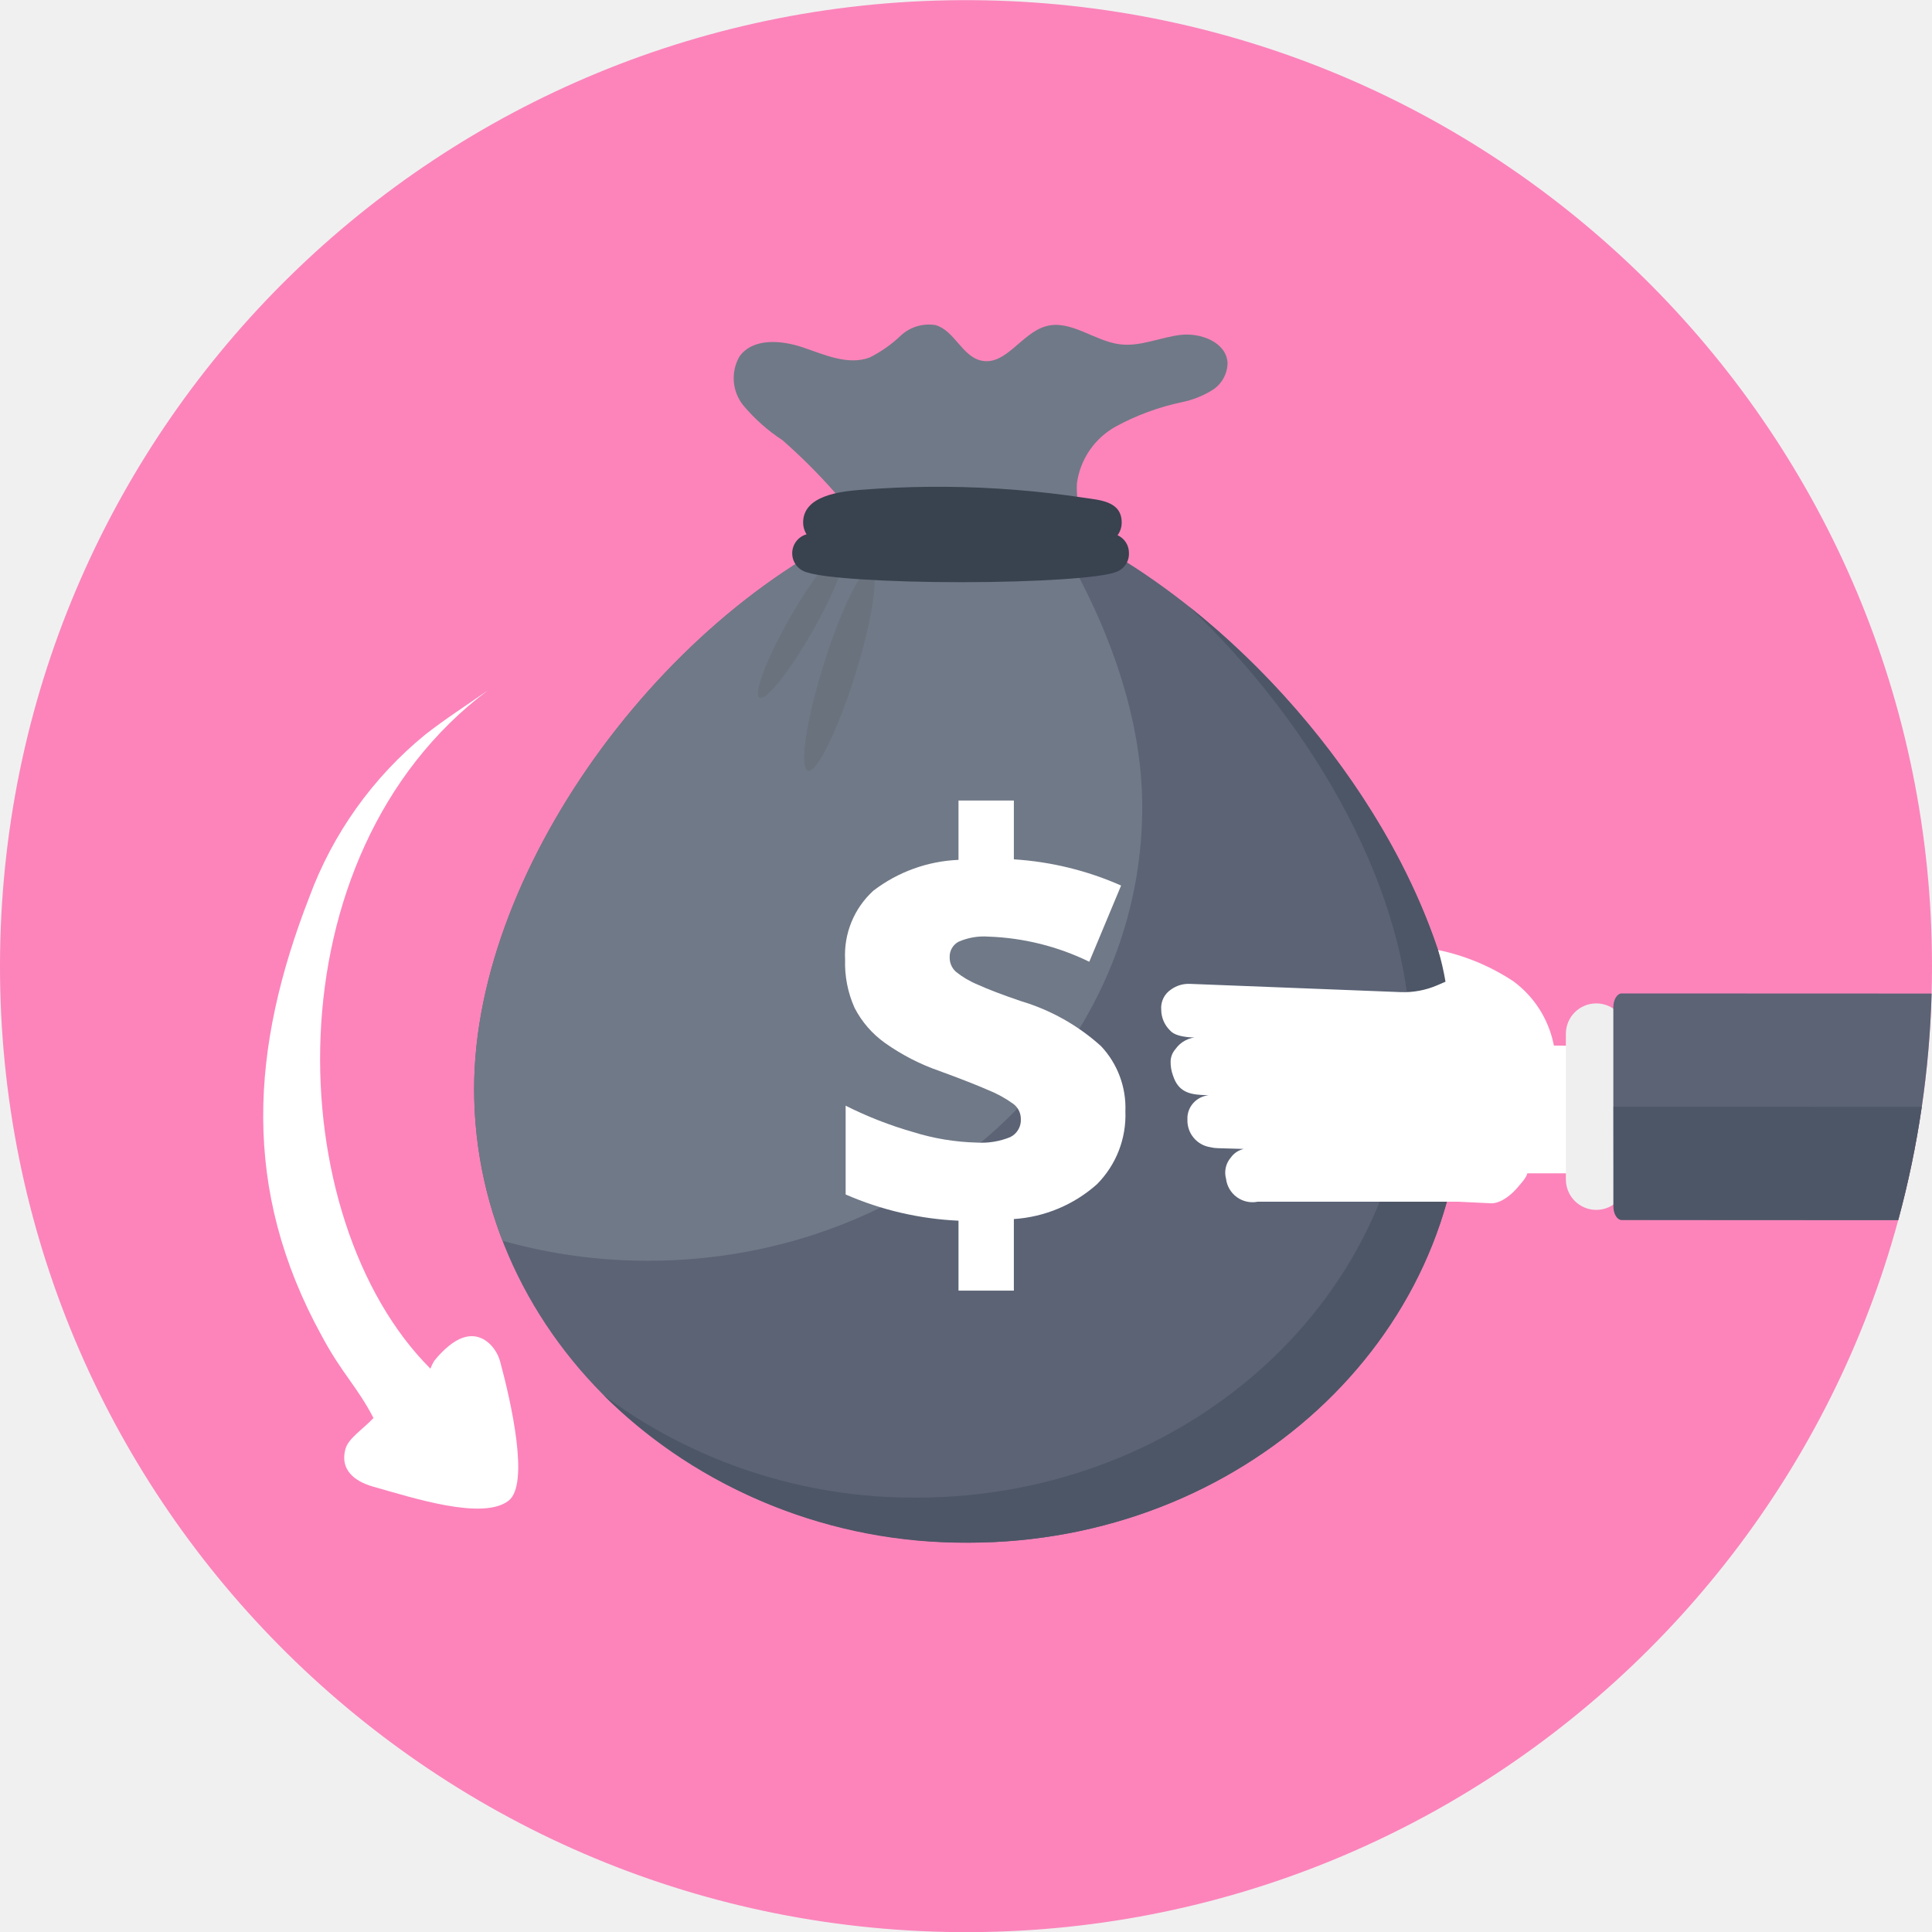
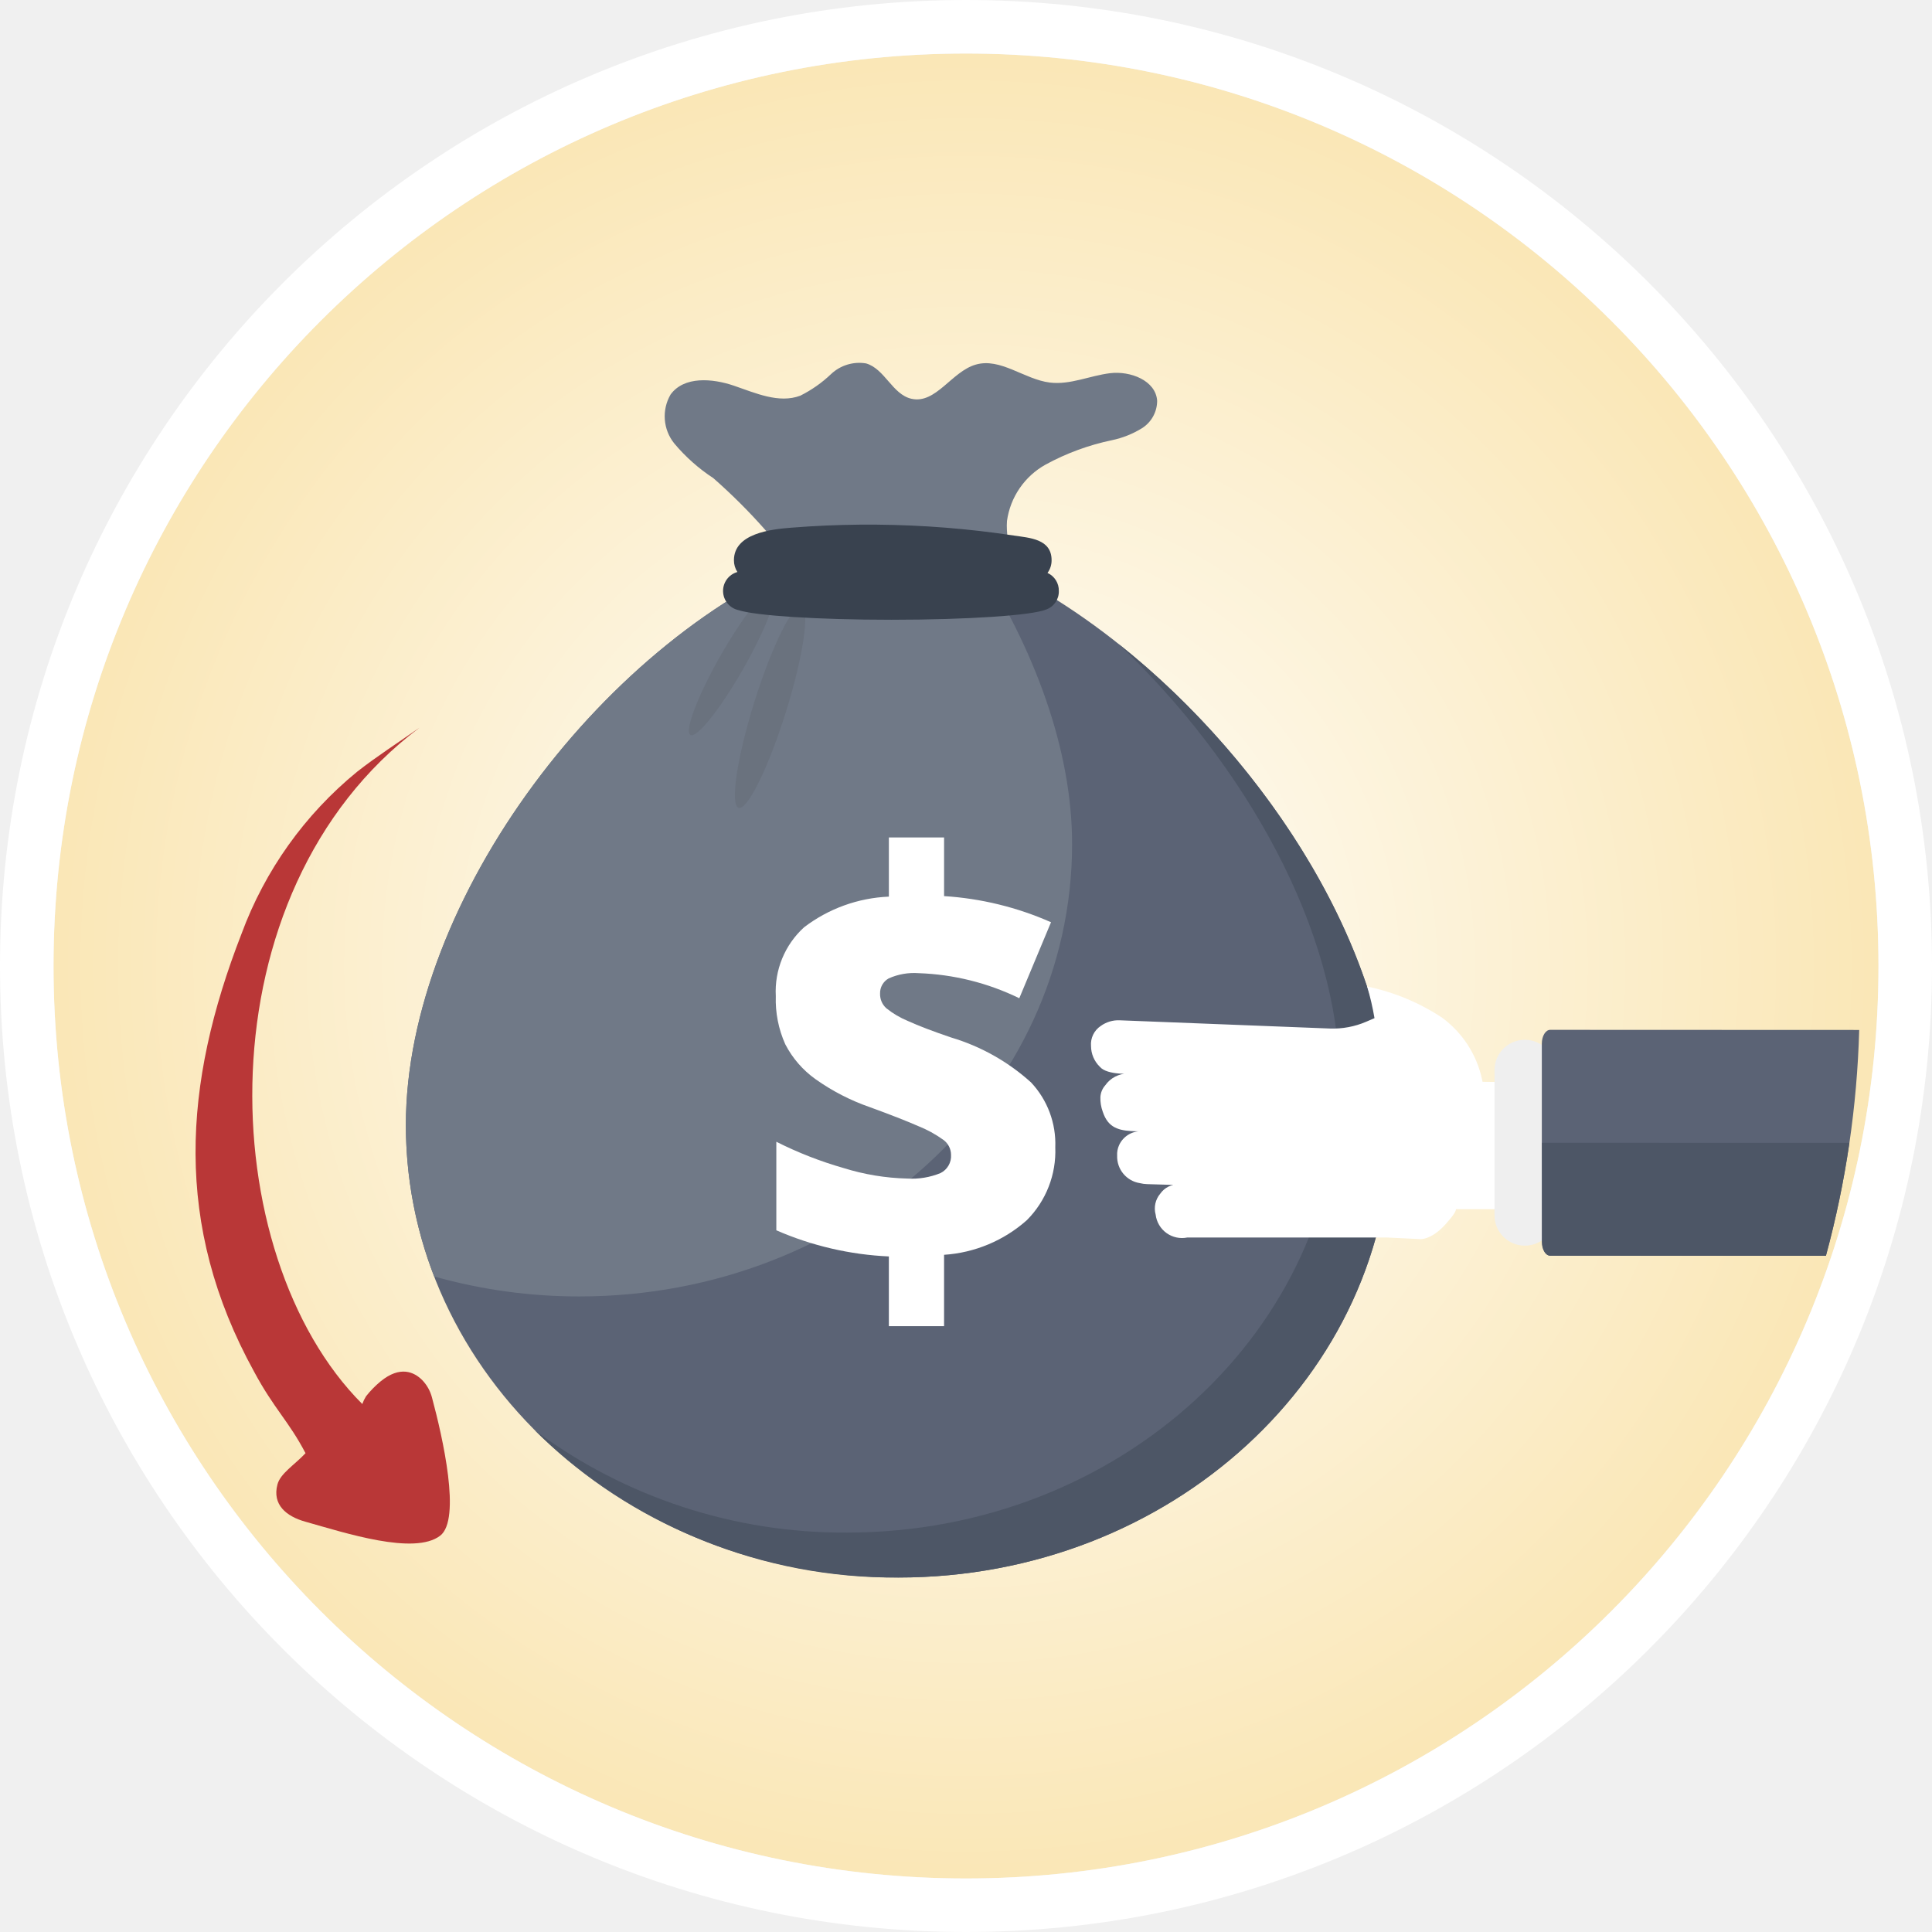
- <svg xmlns="http://www.w3.org/2000/svg" width="144" height="144" viewBox="0 0 144 144">
-   <g id="Group_18151" data-name="Group 18151" transform="translate(-3114.7 -1089.28)">
-     <path id="Path_47089" data-name="Path 47089" d="M3258.7,1161.279q0,1.031-.029,2.055a72,72,0,1,1,.029-2.055Z" fill="#fc84bb" />
-     <path id="Path_47090" data-name="Path 47090" d="M3398.483,1221.7a13.3,13.3,0,0,1-2.915-2.589,3.236,3.236,0,0,1-.281-3.654c1-1.386,3.115-1.218,4.734-.666s3.361,1.349,4.963.749a9.467,9.467,0,0,0,2.307-1.621,3.075,3.075,0,0,1,2.609-.793c1.4.4,1.971,2.324,3.394,2.644,1.824.41,3-2.03,4.8-2.552,1.857-.541,3.627,1.1,5.546,1.34,1.514.187,2.986-.515,4.5-.7s3.419.542,3.52,2.064a2.428,2.428,0,0,1-1.129,2.045,6.978,6.978,0,0,1-2.257.9,18.032,18.032,0,0,0-4.954,1.823,5.724,5.724,0,0,0-2.885,4.211c-.066.876.144,1.749.16,2.627a2.751,2.751,0,0,1-.935,2.35,3.53,3.53,0,0,1-2.34.353l-6.905-.557c-1.548-.125-3.928.148-5.338-.59-1.23-.644-1.877-2.442-2.7-3.5A43.054,43.054,0,0,0,3398.483,1221.7Z" transform="translate(-225.466 -99.614)" fill="#707987" />
-     <path id="Path_47091" data-name="Path 47091" d="M3369.427,1327.573c0,18.678-16.488,33.82-36.826,33.82s-36.826-15.142-36.826-33.82c0-16.854,15.025-36.695,31.27-42.824,1.758-.663,5.37.283,5.37.283s3.5-.88,5.3-.164C3353.5,1291.159,3369.427,1310.8,3369.427,1327.573Z" transform="translate(-145.735 -157.131)" fill="#5b6375" />
-     <path id="Path_47092" data-name="Path 47092" d="M3345.572,1306.5c0,18.679-16.488,33.82-36.826,33.82a39.851,39.851,0,0,1-10.855-1.493,31.294,31.294,0,0,1-2.117-11.328c0-16.854,15.025-36.695,31.27-42.824,1.758-.663,5.37.283,5.37.283s3.5-.88,5.3-.163q.31.123.62.254C3342.761,1291.9,3345.572,1299.452,3345.572,1306.5Z" transform="translate(-145.735 -157.068)" fill="#707987" />
-     <path id="Path_47093" data-name="Path 47093" d="M3409.2,1356.871c0,18.679-16.488,33.82-36.826,33.82a38.27,38.27,0,0,1-27.181-11,38.72,38.72,0,0,0,23.318,7.642c20.338,0,36.826-15.142,36.826-33.82,0-11.192-7.1-23.666-16.512-32.6C3400.1,1329.867,3409.2,1344.192,3409.2,1356.871Z" transform="translate(-185.512 -186.429)" fill="#4d5666" />
-     <path id="Path_47094" data-name="Path 47094" d="M3423.231,1313.589c1.3-4.161,2.882-7.368,3.534-7.164s.128,3.742-1.171,7.9-2.882,7.368-3.534,7.164S3421.931,1317.75,3423.231,1313.589Z" transform="translate(-247.149 -174.759)" fill="#221f1f" opacity="0.08" />
-     <path id="Path_47095" data-name="Path 47095" d="M3406.524,1304.868c1.712-3,3.482-5.223,3.954-4.954s-.535,2.922-2.247,5.927-3.482,5.223-3.953,4.954S3404.812,1307.873,3406.524,1304.868Z" transform="translate(-232.97 -169.509)" fill="#221f1f" opacity="0.08" />
-     <path id="Path_47096" data-name="Path 47096" d="M3442.37,1280.142a1.442,1.442,0,0,0-.847-1.349,1.579,1.579,0,0,0,.306-.949c0-1.6-1.65-1.669-2.824-1.846q-2.537-.384-5.1-.587a72.7,72.7,0,0,0-10.256-.09q-.666.041-1.331.095c-1.435.115-4.233.416-4.233,2.429a1.592,1.592,0,0,0,.258.88,1.469,1.469,0,0,0,.079,2.848c1.257.414,5.9.721,11.438.721,5.734,0,10.51-.329,11.56-.765A1.428,1.428,0,0,0,3442.37,1280.142Z" transform="translate(-243.525 -149.621)" fill="#39424f" />
-     <path id="Path_47097" data-name="Path 47097" d="M3445.908,1426.331a23.684,23.684,0,0,1-8.412-1.954v-6.618a28.69,28.69,0,0,0,5.024,1.964,17.366,17.366,0,0,0,4.764.787,5.661,5.661,0,0,0,2.482-.409,1.418,1.418,0,0,0,.788-1.365,1.389,1.389,0,0,0-.568-1.116,8.814,8.814,0,0,0-1.894-1.037q-1.326-.578-3.578-1.4a16.189,16.189,0,0,1-4.087-2.1,7.339,7.339,0,0,1-2.263-2.611,8.151,8.151,0,0,1-.708-3.6,6.483,6.483,0,0,1,2.113-5.143,11.21,11.21,0,0,1,6.339-2.292v-4.423h4.126v4.384a23.4,23.4,0,0,1,7.994,1.953l-2.372,5.681a18.6,18.6,0,0,0-7.515-1.874,4.656,4.656,0,0,0-2.243.389,1.256,1.256,0,0,0-.648,1.146,1.408,1.408,0,0,0,.468,1.087,6.573,6.573,0,0,0,1.625.957q1.156.528,3.21,1.226a15.518,15.518,0,0,1,5.98,3.359,6.71,6.71,0,0,1,1.814,4.854,7.305,7.305,0,0,1-2.123,5.442,10.334,10.334,0,0,1-6.19,2.591v5.334h-4.126Z" transform="translate(-259.767 -246.068)" fill="#fff" />
-     <path id="Path_47098" data-name="Path 47098" d="M3588.531,1459.236l-1.111-.012s-.01-.057-.031-.158a7.76,7.76,0,0,0-2.981-4.628,16.056,16.056,0,0,0-5.61-2.335,20.958,20.958,0,0,1,.546,2.362l-.62.267a6.282,6.282,0,0,1-2.731.508l-15.706-.615a2.251,2.251,0,0,0-1.4.42,1.64,1.64,0,0,0-.732,1.508,2.176,2.176,0,0,0,.655,1.543c.562.669,2.39.515,2.8.532l12.908.463-13.6-.488a2.074,2.074,0,0,0-1.705.889,1.431,1.431,0,0,0-.358.89,2.88,2.88,0,0,0,.173,1.066c.041.115.077.214.091.246.448,1.069,1.292,1.2,2.451,1.229l11.926.276-11.574-.28a1.777,1.777,0,0,0-1.668,1.036,1.663,1.663,0,0,0-.146.789,2.011,2.011,0,0,0,1.706,2.055,2.47,2.47,0,0,0,.541.073l11.693.34-9.34-.324a1.627,1.627,0,0,0-1.372.69,1.718,1.718,0,0,0-.35,1.573,1.985,1.985,0,0,0,2.369,1.71h14.908l2.5.12s.944.087,2.112-1.369c0,0,.538-.58.562-.867l3.1,0Z" transform="translate(-356.904 -292.014)" fill="#fff" />
-     <rect id="Rectangle_4625" data-name="Rectangle 4625" width="4.53" height="15.389" rx="2.265" transform="translate(3231.411 1164.068)" fill="#efefef" />
-     <path id="Path_47099" data-name="Path 47099" d="M3754.564,1468.682a72.173,72.173,0,0,1-2.486,16.88l-5.431,0-15.18-.01c-.345,0-.626-.461-.626-1.031l0-7.408,0-7.408c0-.57.281-1.032.626-1.032Z" transform="translate(-495.893 -305.348)" fill="#5b6375" />
-     <path id="Path_47100" data-name="Path 47100" d="M3753.9,1511.932a71.281,71.281,0,0,1-1.754,8.439l-5.431,0-15.181-.008c-.336,0-.594-.449-.594-1v-.029l-.013-7.408Z" transform="translate(-495.966 -340.157)" fill="#4d5666" />
-     <path id="Path_47101" data-name="Path 47101" d="M3231.963,1352.941c-16.418,12.317-15.4,39.445-4.28,50.557a3.1,3.1,0,0,1,.282-.581,7.348,7.348,0,0,1,1.084-1.109c1.467-1.2,2.511-.7,3.112-.1a2.937,2.937,0,0,1,.736,1.324c.8,2.973,2.19,9.095.607,10.309-1.926,1.478-7.072-.2-10.08-1.048-1.431-.4-2.48-1.276-2.084-2.779.22-.832,1.261-1.448,2.1-2.339-1.248-2.392-2.362-3.326-3.847-6.1-6.037-10.97-5.313-21.478-.937-32.725a28.294,28.294,0,0,1,8.639-12.111C3228.791,1355.068,3230.4,1354.038,3231.963,1352.941Z" transform="translate(-80.902 -212.205)" fill="#fff" />
+ <svg xmlns="http://www.w3.org/2000/svg" width="144.41" height="144.41" viewBox="0 0 144.41 144.41">
+   <defs>
+     <radialGradient id="radial-gradient" cx="0.5" cy="0.5" r="0.5" gradientUnits="objectBoundingBox">
+       <stop offset="0" stop-color="#fff" />
+       <stop offset="1" stop-color="#fae7b7" />
+     </radialGradient>
+   </defs>
+   <g id="Grupo_26379" data-name="Grupo 26379" transform="translate(-486 -2175)">
+     <g id="Elipse_1117" data-name="Elipse 1117" transform="translate(490 2179)" stroke="#fff" stroke-width="4" fill="url(#radial-gradient)">
+       <circle cx="68.205" cy="68.205" r="68.205" stroke="none" />
+       <circle cx="68.205" cy="68.205" r="70.205" fill="none" />
+     </g>
+     <g id="Grupo_25811" data-name="Grupo 25811" transform="translate(160.999 24.932)">
+       <path id="Trazado_47090" data-name="Trazado 47090" d="M3398.483,1221.7a13.3,13.3,0,0,1-2.915-2.589,3.236,3.236,0,0,1-.281-3.654c1-1.386,3.115-1.218,4.734-.666s3.361,1.349,4.963.749a9.467,9.467,0,0,0,2.307-1.621,3.075,3.075,0,0,1,2.609-.793c1.4.4,1.971,2.324,3.394,2.644,1.824.41,3-2.03,4.8-2.552,1.857-.541,3.627,1.1,5.546,1.34,1.514.187,2.986-.515,4.5-.7s3.419.542,3.52,2.064a2.428,2.428,0,0,1-1.129,2.045,6.978,6.978,0,0,1-2.257.9,18.032,18.032,0,0,0-4.954,1.823,5.724,5.724,0,0,0-2.885,4.211c-.066.876.144,1.749.16,2.627a2.751,2.751,0,0,1-.935,2.35,3.53,3.53,0,0,1-2.34.353l-6.905-.557c-1.548-.125-3.928.148-5.338-.59-1.23-.644-1.877-2.442-2.7-3.5A43.054,43.054,0,0,0,3398.483,1221.7Z" transform="translate(-3020.166 964.105)" fill="#707987" />
+       <path id="Trazado_47091" data-name="Trazado 47091" d="M3369.427,1327.573c0,18.678-16.488,33.82-36.826,33.82s-36.826-15.142-36.826-33.82c0-16.854,15.025-36.695,31.27-42.824,1.758-.663,5.37.283,5.37.283s3.5-.88,5.3-.164C3353.5,1291.159,3369.427,1310.8,3369.427,1327.573Z" transform="translate(-2940.436 906.589)" fill="#5b6375" />
+       <path id="Trazado_47092" data-name="Trazado 47092" d="M3345.572,1306.5c0,18.679-16.488,33.82-36.826,33.82a39.851,39.851,0,0,1-10.855-1.493,31.294,31.294,0,0,1-2.117-11.328c0-16.854,15.025-36.695,31.27-42.824,1.758-.663,5.37.283,5.37.283s3.5-.88,5.3-.163q.31.123.62.254C3342.761,1291.9,3345.572,1299.452,3345.572,1306.5Z" transform="translate(-2940.436 906.652)" fill="#707987" />
+       <path id="Trazado_47093" data-name="Trazado 47093" d="M3409.2,1356.871c0,18.679-16.488,33.82-36.826,33.82a38.27,38.27,0,0,1-27.181-11,38.72,38.72,0,0,0,23.318,7.642c20.338,0,36.826-15.142,36.826-33.82,0-11.192-7.1-23.666-16.512-32.6C3400.1,1329.867,3409.2,1344.192,3409.2,1356.871Z" transform="translate(-2980.213 877.291)" fill="#4d5666" />
+       <path id="Trazado_47094" data-name="Trazado 47094" d="M3423.231,1313.589c1.3-4.161,2.882-7.368,3.534-7.164s.128,3.742-1.171,7.9-2.882,7.368-3.534,7.164S3421.931,1317.75,3423.231,1313.589Z" transform="translate(-3041.849 888.961)" fill="#221f1f" opacity="0.08" />
+       <path id="Trazado_47095" data-name="Trazado 47095" d="M3406.524,1304.868c1.712-3,3.482-5.223,3.954-4.954s-.535,2.922-2.247,5.927-3.482,5.223-3.953,4.954S3404.812,1307.873,3406.524,1304.868Z" transform="translate(-3027.67 894.211)" fill="#221f1f" opacity="0.08" />
+       <path id="Trazado_47096" data-name="Trazado 47096" d="M3442.37,1280.142a1.442,1.442,0,0,0-.847-1.349,1.579,1.579,0,0,0,.306-.949c0-1.6-1.65-1.669-2.824-1.846q-2.537-.384-5.1-.587a72.7,72.7,0,0,0-10.256-.09q-.666.041-1.331.095c-1.435.115-4.233.416-4.233,2.429a1.592,1.592,0,0,0,.258.88,1.469,1.469,0,0,0,.079,2.848c1.257.414,5.9.721,11.438.721,5.734,0,10.51-.329,11.56-.765A1.428,1.428,0,0,0,3442.37,1280.142Z" transform="translate(-3038.225 914.099)" fill="#39424f" />
+       <path id="Trazado_47097" data-name="Trazado 47097" d="M3445.908,1426.331a23.684,23.684,0,0,1-8.412-1.954v-6.618a28.69,28.69,0,0,0,5.024,1.964,17.366,17.366,0,0,0,4.764.787,5.661,5.661,0,0,0,2.482-.409,1.418,1.418,0,0,0,.788-1.365,1.389,1.389,0,0,0-.568-1.116,8.814,8.814,0,0,0-1.894-1.037q-1.326-.578-3.578-1.4a16.189,16.189,0,0,1-4.087-2.1,7.339,7.339,0,0,1-2.263-2.611,8.151,8.151,0,0,1-.708-3.6,6.483,6.483,0,0,1,2.113-5.143,11.21,11.21,0,0,1,6.339-2.292v-4.423h4.126v4.384a23.4,23.4,0,0,1,7.994,1.953l-2.372,5.681a18.6,18.6,0,0,0-7.515-1.874,4.656,4.656,0,0,0-2.243.389,1.256,1.256,0,0,0-.648,1.146,1.408,1.408,0,0,0,.468,1.087,6.573,6.573,0,0,0,1.625.957q1.156.528,3.21,1.226a15.518,15.518,0,0,1,5.98,3.359,6.71,6.71,0,0,1,1.814,4.854,7.305,7.305,0,0,1-2.123,5.442,10.334,10.334,0,0,1-6.19,2.591v5.334h-4.126Z" transform="translate(-3054.467 817.651)" fill="#fff" />
+       <path id="Trazado_47098" data-name="Trazado 47098" d="M3588.531,1459.236l-1.111-.012s-.01-.057-.031-.158a7.76,7.76,0,0,0-2.981-4.628,16.056,16.056,0,0,0-5.61-2.335,20.958,20.958,0,0,1,.546,2.362l-.62.267a6.282,6.282,0,0,1-2.731.508l-15.706-.615a2.251,2.251,0,0,0-1.4.42,1.64,1.64,0,0,0-.732,1.508,2.176,2.176,0,0,0,.655,1.543c.562.669,2.39.515,2.8.532l12.908.463-13.6-.488a2.074,2.074,0,0,0-1.705.889,1.431,1.431,0,0,0-.358.89,2.88,2.88,0,0,0,.173,1.066c.041.115.077.214.091.246.448,1.069,1.292,1.2,2.451,1.229l11.926.276-11.574-.28a1.777,1.777,0,0,0-1.668,1.036,1.663,1.663,0,0,0-.146.789,2.011,2.011,0,0,0,1.706,2.055,2.47,2.47,0,0,0,.541.073l11.693.34-9.34-.324a1.627,1.627,0,0,0-1.372.69,1.718,1.718,0,0,0-.35,1.573,1.985,1.985,0,0,0,2.369,1.71h14.908l2.5.12s.944.087,2.112-1.369c0,0,.538-.58.562-.867l3.1,0Z" transform="translate(-3151.604 771.706)" fill="#fff" />
+       <rect id="Rectángulo_4625" data-name="Rectángulo 4625" width="4.53" height="15.389" rx="2.265" transform="translate(436.711 2227.788)" fill="#efefef" />
+       <path id="Trazado_47099" data-name="Trazado 47099" d="M3754.564,1468.682a72.173,72.173,0,0,1-2.486,16.88l-5.431,0-15.18-.01c-.345,0-.626-.461-.626-1.031l0-7.408,0-7.408c0-.57.281-1.032.626-1.032Z" transform="translate(-3290.594 758.372)" fill="#5b6375" />
+       <path id="Trazado_47100" data-name="Trazado 47100" d="M3753.9,1511.932a71.281,71.281,0,0,1-1.754,8.439l-5.431,0-15.181-.008c-.336,0-.594-.449-.594-1v-.029l-.013-7.408Z" transform="translate(-3290.666 723.563)" fill="#4d5666" />
+       <path id="Trazado_47101" data-name="Trazado 47101" d="M3231.963,1352.941c-16.418,12.317-15.4,39.445-4.28,50.557a3.1,3.1,0,0,1,.282-.581,7.348,7.348,0,0,1,1.084-1.109c1.467-1.2,2.511-.7,3.112-.1a2.937,2.937,0,0,1,.736,1.324c.8,2.973,2.19,9.095.607,10.309-1.926,1.478-7.072-.2-10.08-1.048-1.431-.4-2.48-1.276-2.084-2.779.22-.832,1.261-1.448,2.1-2.339-1.248-2.392-2.362-3.326-3.847-6.1-6.037-10.97-5.313-21.478-.937-32.725a28.294,28.294,0,0,1,8.639-12.111C3228.791,1355.068,3230.4,1354.038,3231.963,1352.941Z" transform="translate(-2875.602 851.515)" fill="#b93737" />
+     </g>
  </g>
</svg>
